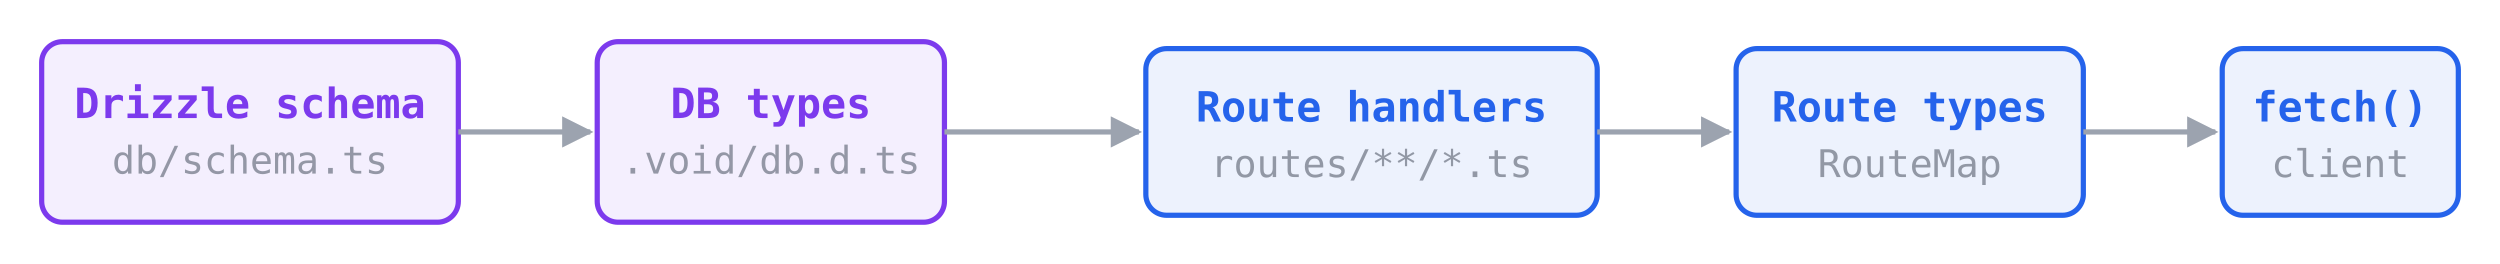
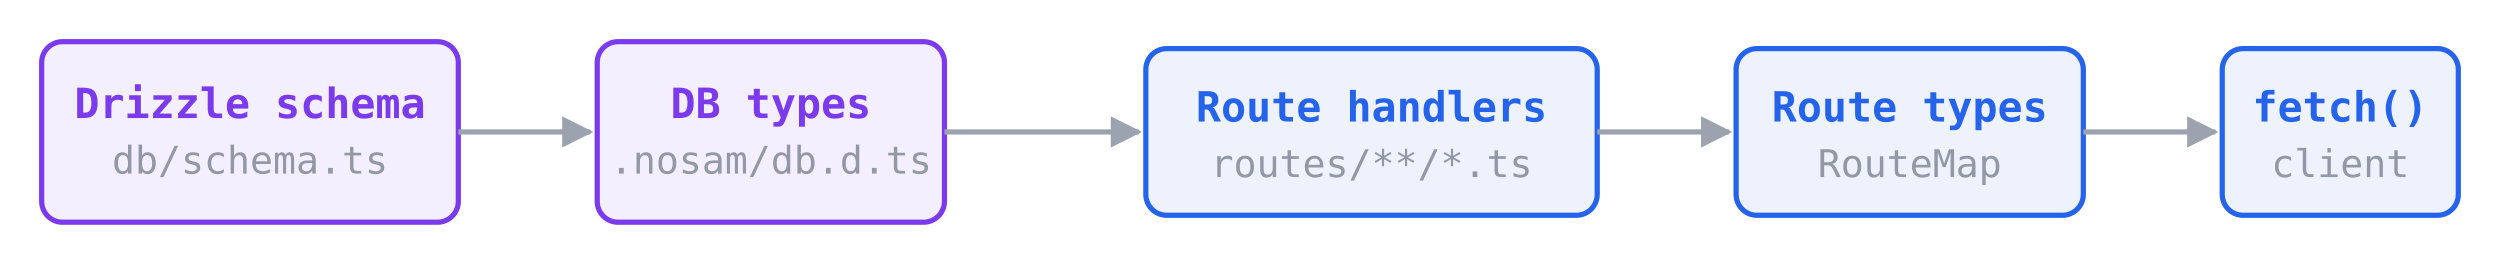
<svg xmlns="http://www.w3.org/2000/svg" viewBox="0 0 720 76" fill="none">
  <style>
    text { font-family: ui-monospace, 'Cascadia Code', 'Source Code Pro', Menlo, Consolas, monospace; }
    .label { font-size: 12px; font-weight: 600; }
    .sublabel { font-size: 11px; opacity: 0.7; }
    .box { stroke-width: 1.5; rx: 6; ry: 6; }
    .arrow { stroke-width: 1.5; fill: none; marker-end: url(#head); }
  </style>
  <defs>
    <marker id="head" viewBox="0 0 10 10" refX="9" refY="5" markerWidth="6" markerHeight="6" orient="auto-start-reverse">
      <path d="M 0 0 L 10 5 L 0 10 z" fill="#9ca3af" />
    </marker>
  </defs>
  <rect x="12" y="12" width="120" height="52" class="box" stroke="#7c3aed" fill="#7c3aed" fill-opacity="0.08" />
  <text x="72" y="34" text-anchor="middle" class="label" fill="#7c3aed">Drizzle schema</text>
  <text x="72" y="50" text-anchor="middle" class="sublabel" fill="#6b7280">db/schema.ts</text>
  <rect x="172" y="12" width="100" height="52" class="box" stroke="#7c3aed" fill="#7c3aed" fill-opacity="0.08" />
  <text x="222" y="34" text-anchor="middle" class="label" fill="#7c3aed">DB types</text>
-   <text x="222" y="50" text-anchor="middle" class="sublabel" fill="#6b7280">.void/db.d.ts</text>
+   <text x="222" y="50" text-anchor="middle" class="sublabel" fill="#6b7280">.nosam/db.d.ts</text>
  <rect x="330" y="14" width="130" height="48" class="box" stroke="#2563eb" fill="#2563eb" fill-opacity="0.08" />
  <text x="395" y="35" text-anchor="middle" class="label" fill="#2563eb">Route handlers</text>
  <text x="395" y="51" text-anchor="middle" class="sublabel" fill="#6b7280">routes/**/*.ts</text>
  <rect x="500" y="14" width="100" height="48" class="box" stroke="#2563eb" fill="#2563eb" fill-opacity="0.08" />
  <text x="550" y="35" text-anchor="middle" class="label" fill="#2563eb">Route types</text>
  <text x="550" y="51" text-anchor="middle" class="sublabel" fill="#6b7280">RouteMap</text>
  <rect x="640" y="14" width="68" height="48" class="box" stroke="#2563eb" fill="#2563eb" fill-opacity="0.08" />
  <text x="674" y="35" text-anchor="middle" class="label" fill="#2563eb">fetch()</text>
  <text x="674" y="51" text-anchor="middle" class="sublabel" fill="#6b7280">client</text>
  <line x1="132" y1="38" x2="170" y2="38" class="arrow" stroke="#9ca3af" />
  <line x1="272" y1="38" x2="328" y2="38" class="arrow" stroke="#9ca3af" />
  <line x1="460" y1="38" x2="498" y2="38" class="arrow" stroke="#9ca3af" />
  <line x1="600" y1="38" x2="638" y2="38" class="arrow" stroke="#9ca3af" />
</svg>
